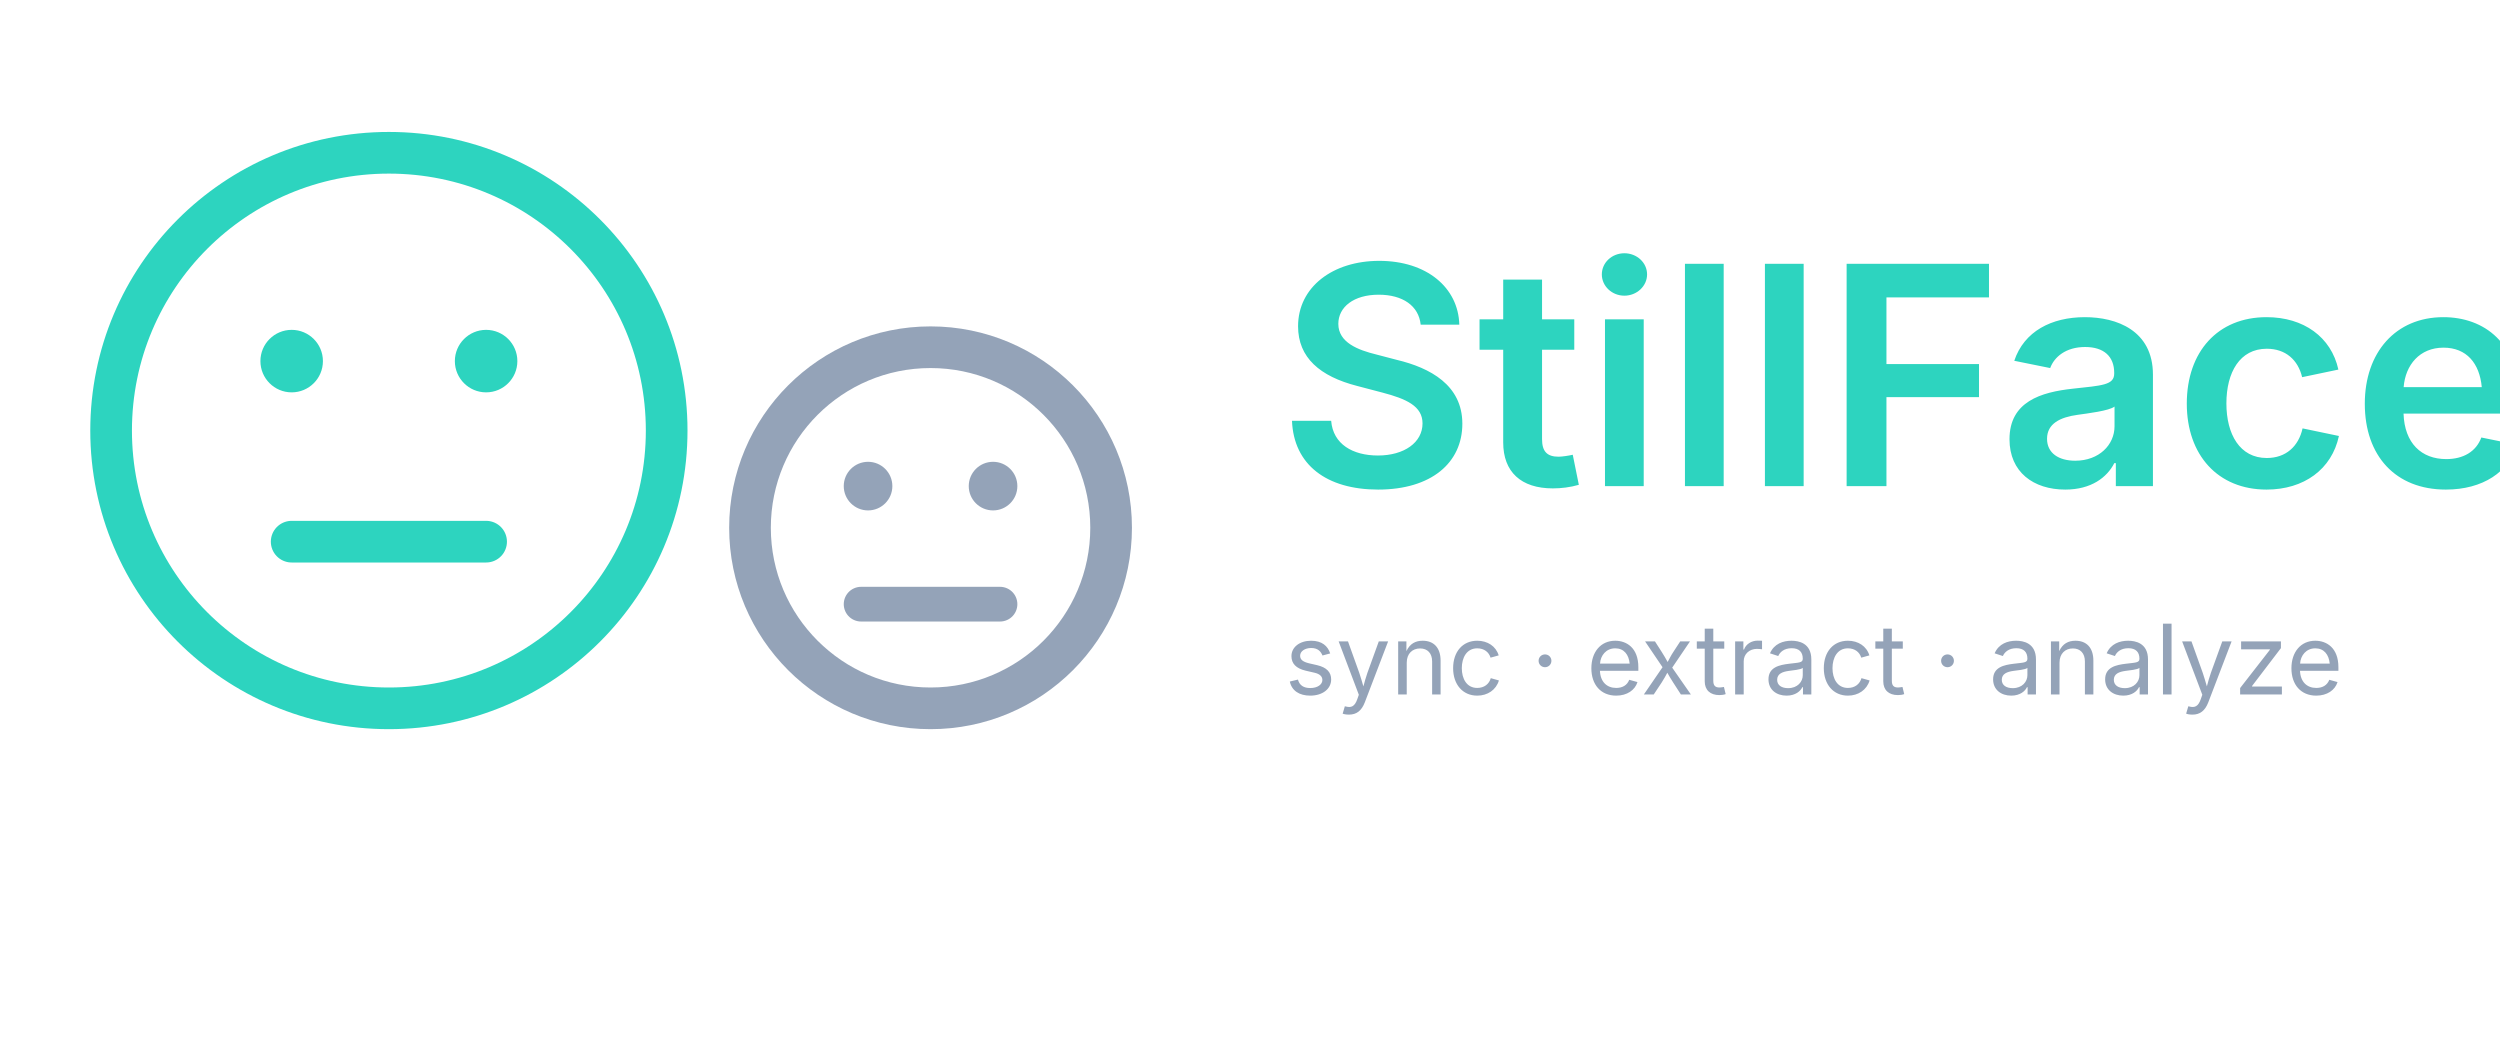
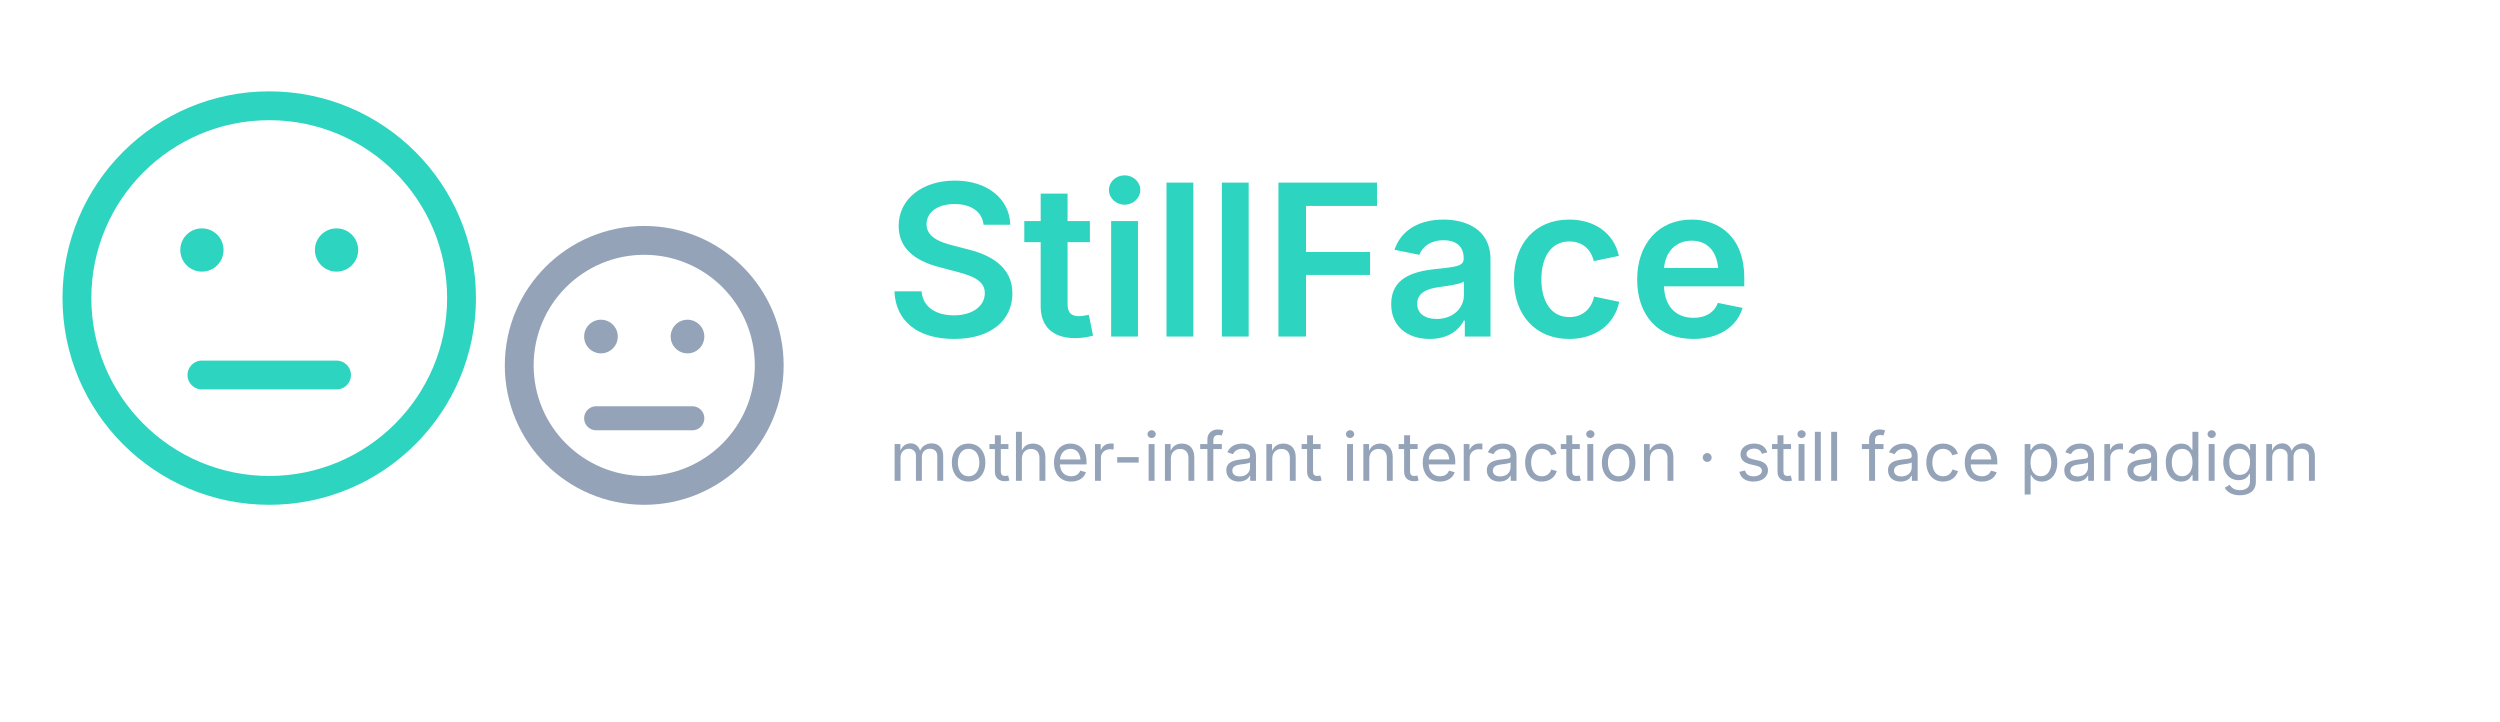
- <svg xmlns="http://www.w3.org/2000/svg" width="360" height="150" viewBox="0 0 360 150" role="img" aria-labelledby="title desc">
+ <svg xmlns="http://www.w3.org/2000/svg" width="520" height="150" viewBox="0 0 520 150" role="img" aria-labelledby="title desc">
  <circle cx="56" cy="62" r="40" fill="none" stroke="#2dd4bf" stroke-width="6" />
  <circle cx="42" cy="52" r="4.5" fill="#2dd4bf" />
  <circle cx="70" cy="52" r="4.5" fill="#2dd4bf" />
  <path d="M42 78 L70 78" stroke="#2dd4bf" stroke-width="6" stroke-linecap="round" />
  <circle cx="134" cy="76" r="26" fill="none" stroke="#94a3b8" stroke-width="6" />
  <circle cx="125" cy="70" r="3.5" fill="#94a3b8" />
  <circle cx="143" cy="70" r="3.5" fill="#94a3b8" />
  <path d="M124 87 L144 87" stroke="#94a3b8" stroke-width="5" stroke-linecap="round" />
  <text x="184" y="70" font-family="-apple-system, Segoe UI, sans-serif" font-size="44" font-weight="600" fill="#2dd4bf">StillFace</text>
-   <text x="185" y="100" font-family="-apple-system, Segoe UI, sans-serif" font-size="14" font-weight="400" fill="#94a3b8">sync · extract · analyze</text>
+   <text x="185" y="100" font-family="-apple-system, Segoe UI, sans-serif" font-size="14" font-weight="400" fill="#94a3b8">mother-infant interaction · still face paradigm</text>
</svg>
